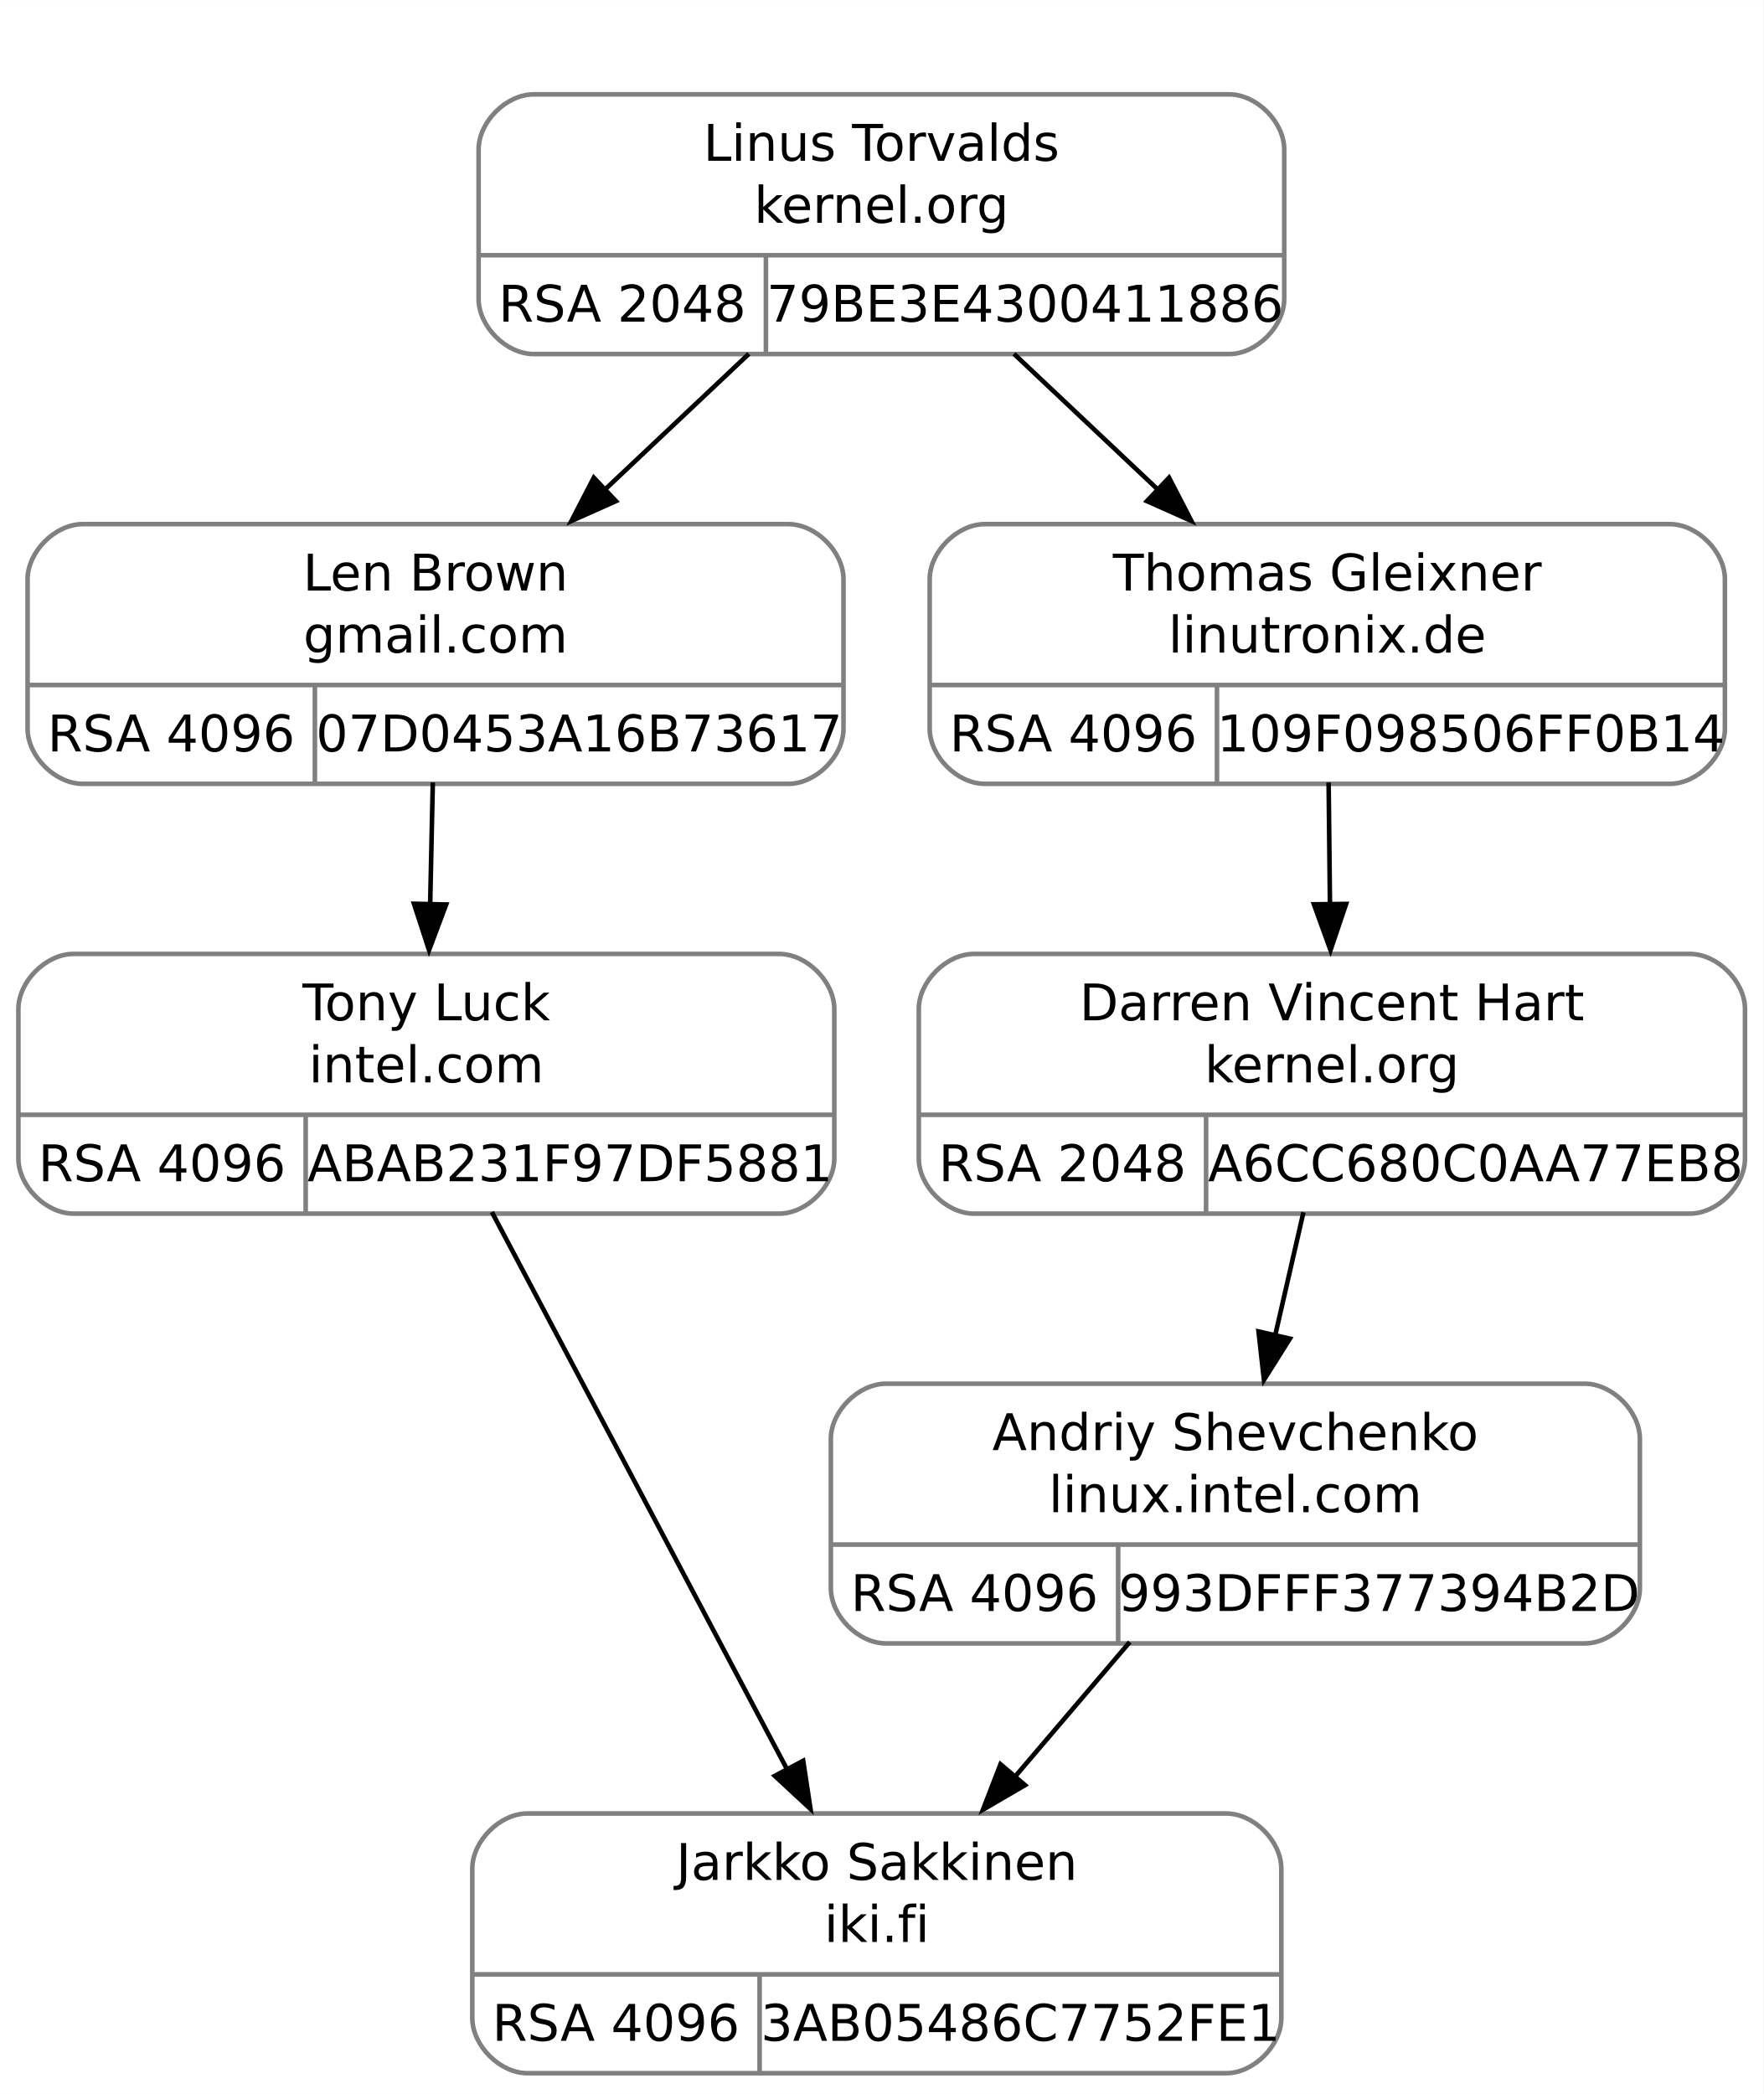
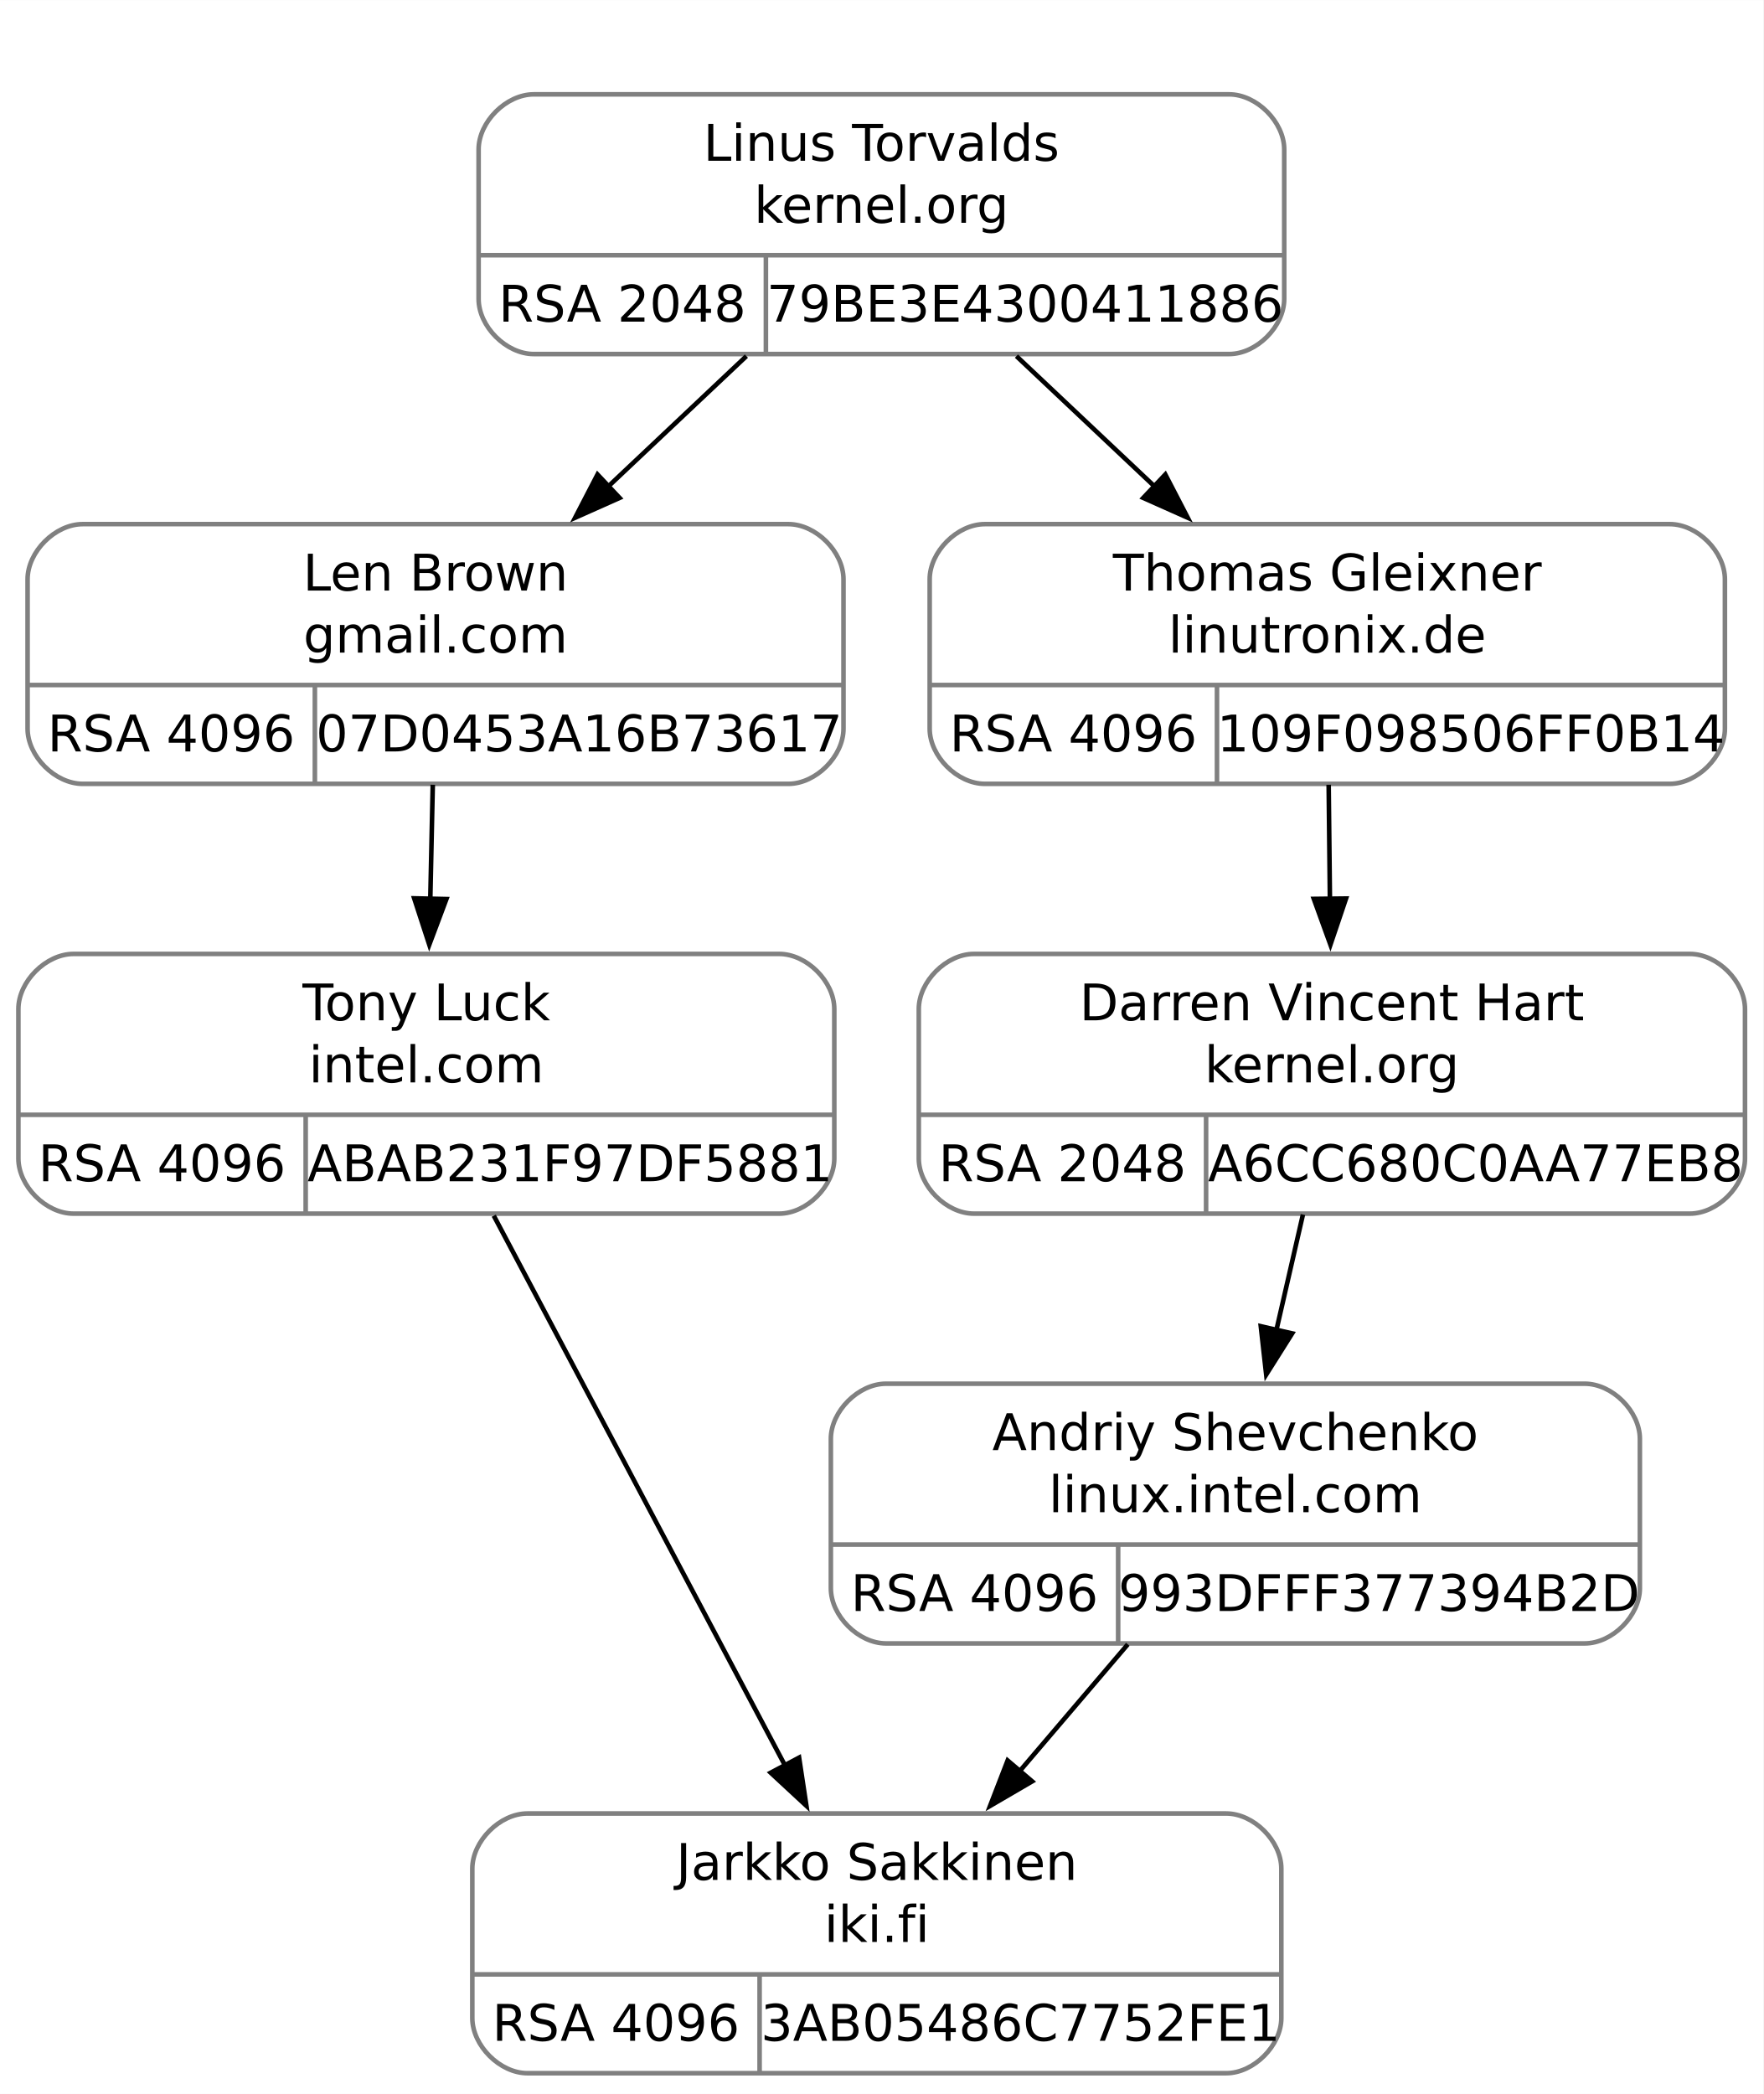
<svg xmlns="http://www.w3.org/2000/svg" width="384pt" height="456pt" viewBox="0.00 0.00 383.62 455.50">
  <g id="graph0" class="graph" transform="scale(1 1) rotate(0) translate(4 451.5)">
    <polygon fill="white" stroke="none" points="-4,4 -4,-451.5 379.62,-451.5 379.62,4 -4,4" />
    <g id="clust1" class="cluster">
      <polygon fill="none" stroke="white" points="91.75,-366 91.75,-439.5 283.75,-439.5 283.75,-366 91.75,-366" />
    </g>
    <g id="node1" class="node">
      <path fill="none" stroke="gray" d="M14,-281C14,-281 167.5,-281 167.5,-281 173.5,-281 179.5,-287 179.5,-293 179.5,-293 179.5,-325.5 179.5,-325.5 179.5,-331.5 173.5,-337.5 167.5,-337.5 167.5,-337.5 14,-337.5 14,-337.5 8,-337.5 2,-331.5 2,-325.5 2,-325.5 2,-293 2,-293 2,-287 8,-281 14,-281" />
      <text text-anchor="middle" x="90.75" y="-323.05" font-family="droid sans,dejavu sans,helvetica" font-size="11.00">Len Brown</text>
      <text text-anchor="middle" x="90.75" y="-309.55" font-family="droid sans,dejavu sans,helvetica" font-size="11.00">gmail.com</text>
      <polyline fill="none" stroke="gray" points="2,-302.5 179.5,-302.5" />
      <text text-anchor="middle" x="33.25" y="-288.05" font-family="droid sans,dejavu sans,helvetica" font-size="11.00">RSA 4096</text>
      <polyline fill="none" stroke="gray" points="64.5,-281 64.5,-302.5" />
      <text text-anchor="middle" x="122" y="-288.05" font-family="droid sans,dejavu sans,helvetica" font-size="11.00">07D0453A16B73617</text>
    </g>
    <g id="node3" class="node">
      <path fill="none" stroke="gray" d="M12,-187.5C12,-187.5 165.5,-187.5 165.5,-187.5 171.5,-187.5 177.5,-193.5 177.5,-199.5 177.5,-199.5 177.5,-232 177.5,-232 177.5,-238 171.5,-244 165.5,-244 165.5,-244 12,-244 12,-244 6,-244 0,-238 0,-232 0,-232 0,-199.5 0,-199.5 0,-193.5 6,-187.5 12,-187.5" />
      <text text-anchor="middle" x="88.75" y="-229.55" font-family="droid sans,dejavu sans,helvetica" font-size="11.00">Tony Luck</text>
      <text text-anchor="middle" x="88.75" y="-216.05" font-family="droid sans,dejavu sans,helvetica" font-size="11.00">intel.com</text>
      <polyline fill="none" stroke="gray" points="0,-209 177.5,-209" />
      <text text-anchor="middle" x="31.25" y="-194.55" font-family="droid sans,dejavu sans,helvetica" font-size="11.00">RSA 4096</text>
      <polyline fill="none" stroke="gray" points="62.5,-187.5 62.5,-209" />
      <text text-anchor="middle" x="120" y="-194.55" font-family="droid sans,dejavu sans,helvetica" font-size="11.00">ABAB231F97DF5881</text>
    </g>
    <g id="edge2" class="edge">
-       <path fill="none" stroke="black" d="M90.16,-281.29C89.98,-272.99 89.78,-263.69 89.58,-254.79" />
-       <polygon fill="black" stroke="black" points="93.06,-254.75 89.34,-244.83 86.06,-254.91 93.06,-254.75" />
+       <path fill="none" stroke="black" d="M90.15,-280.8C89.98,-273 89.79,-264.35 89.61,-255.99" />
+       <polygon fill="black" stroke="black" points="93.11,-255.93 89.39,-246.01 86.11,-256.09 93.11,-255.93" />
    </g>
    <g id="node2" class="node">
      <path fill="none" stroke="gray" d="M112.12,-374.5C112.12,-374.5 263.38,-374.5 263.38,-374.5 269.38,-374.5 275.38,-380.5 275.38,-386.5 275.38,-386.5 275.38,-419 275.38,-419 275.38,-425 269.38,-431 263.38,-431 263.38,-431 112.12,-431 112.12,-431 106.12,-431 100.12,-425 100.12,-419 100.12,-419 100.12,-386.5 100.12,-386.5 100.12,-380.5 106.12,-374.5 112.12,-374.5" />
      <text text-anchor="middle" x="187.75" y="-416.55" font-family="droid sans,dejavu sans,helvetica" font-size="11.00">Linus Torvalds</text>
      <text text-anchor="middle" x="187.75" y="-403.05" font-family="droid sans,dejavu sans,helvetica" font-size="11.00">kernel.org</text>
      <polyline fill="none" stroke="gray" points="100.12,-396 275.38,-396" />
      <text text-anchor="middle" x="131.38" y="-381.55" font-family="droid sans,dejavu sans,helvetica" font-size="11.00">RSA 2048</text>
      <polyline fill="none" stroke="gray" points="162.62,-374.5 162.62,-396" />
      <text text-anchor="middle" x="219" y="-381.55" font-family="droid sans,dejavu sans,helvetica" font-size="11.00">79BE3E4300411886</text>
    </g>
    <g id="edge1" class="edge">
-       <path fill="none" stroke="black" d="M158.91,-374.54C148.94,-365.14 137.64,-354.48 127.14,-344.58" />
-       <polygon fill="black" stroke="black" points="129.99,-342.51 120.31,-338.19 125.18,-347.6 129.99,-342.51" />
+       <path fill="none" stroke="black" d="M158.38,-374.05C148.89,-365.09 138.22,-355.03 128.22,-345.6" />
+       <polygon fill="black" stroke="black" points="130.79,-343.21 121.12,-338.9 125.99,-348.3 130.79,-343.21" />
    </g>
    <g id="node5" class="node">
      <path fill="none" stroke="gray" d="M210.25,-281C210.25,-281 359.25,-281 359.25,-281 365.25,-281 371.25,-287 371.25,-293 371.25,-293 371.25,-325.5 371.25,-325.5 371.25,-331.5 365.25,-337.5 359.25,-337.5 359.25,-337.5 210.25,-337.5 210.25,-337.5 204.25,-337.5 198.25,-331.5 198.25,-325.5 198.25,-325.5 198.25,-293 198.25,-293 198.25,-287 204.25,-281 210.25,-281" />
      <text text-anchor="middle" x="284.75" y="-323.05" font-family="droid sans,dejavu sans,helvetica" font-size="11.00">Thomas Gleixner</text>
      <text text-anchor="middle" x="284.75" y="-309.55" font-family="droid sans,dejavu sans,helvetica" font-size="11.00">linutronix.de</text>
      <polyline fill="none" stroke="gray" points="198.25,-302.5 371.25,-302.5" />
      <text text-anchor="middle" x="229.5" y="-288.05" font-family="droid sans,dejavu sans,helvetica" font-size="11.00">RSA 4096</text>
      <polyline fill="none" stroke="gray" points="260.75,-281 260.75,-302.5" />
      <text text-anchor="middle" x="316" y="-288.05" font-family="droid sans,dejavu sans,helvetica" font-size="11.00">109F098506FF0B14</text>
    </g>
    <g id="edge4" class="edge">
-       <path fill="none" stroke="black" d="M216.59,-374.54C226.56,-365.14 237.86,-354.48 248.36,-344.58" />
-       <polygon fill="black" stroke="black" points="250.32,-347.6 255.19,-338.19 245.51,-342.51 250.32,-347.6" />
+       <path fill="none" stroke="black" d="M217.12,-374.05C226.61,-365.09 237.28,-355.03 247.28,-345.6" />
+       <polygon fill="black" stroke="black" points="249.51,-348.3 254.38,-338.9 244.71,-343.21 249.51,-348.3" />
    </g>
    <g id="node4" class="node">
      <path fill="none" stroke="gray" d="M110.75,-0.5C110.75,-0.5 262.75,-0.5 262.75,-0.5 268.75,-0.5 274.75,-6.5 274.75,-12.5 274.75,-12.5 274.75,-45 274.75,-45 274.75,-51 268.75,-57 262.75,-57 262.75,-57 110.75,-57 110.75,-57 104.75,-57 98.75,-51 98.75,-45 98.75,-45 98.75,-12.5 98.75,-12.5 98.75,-6.5 104.75,-0.5 110.75,-0.5" />
      <text text-anchor="middle" x="186.75" y="-42.55" font-family="droid sans,dejavu sans,helvetica" font-size="11.00">Jarkko Sakkinen</text>
      <text text-anchor="middle" x="186.75" y="-29.05" font-family="droid sans,dejavu sans,helvetica" font-size="11.00">iki.fi</text>
      <polyline fill="none" stroke="gray" points="98.75,-22 274.75,-22" />
      <text text-anchor="middle" x="130" y="-7.55" font-family="droid sans,dejavu sans,helvetica" font-size="11.00">RSA 4096</text>
      <polyline fill="none" stroke="gray" points="161.25,-0.5 161.25,-22" />
      <text text-anchor="middle" x="218" y="-7.55" font-family="droid sans,dejavu sans,helvetica" font-size="11.00">3AB05486C7752FE1</text>
    </g>
    <g id="edge3" class="edge">
-       <path fill="none" stroke="black" d="M103,-187.85C119.93,-155.88 148.28,-102.37 167.24,-66.58" />
-       <polygon fill="black" stroke="black" points="170.73,-68.46 172.32,-57.98 164.55,-65.18 170.73,-68.46" />
+       <path fill="none" stroke="black" d="M103.42,-187.05C120.29,-155.22 148.05,-102.8 166.85,-67.31" />
+       <polygon fill="black" stroke="black" points="169.84,-69.15 171.43,-58.67 163.66,-65.87 169.84,-69.15" />
    </g>
    <g id="node6" class="node">
      <path fill="none" stroke="gray" d="M207.88,-187.5C207.88,-187.5 363.62,-187.5 363.62,-187.5 369.62,-187.5 375.62,-193.5 375.62,-199.5 375.62,-199.5 375.62,-232 375.62,-232 375.62,-238 369.62,-244 363.62,-244 363.62,-244 207.88,-244 207.88,-244 201.88,-244 195.88,-238 195.88,-232 195.88,-232 195.88,-199.5 195.88,-199.5 195.88,-193.5 201.88,-187.5 207.88,-187.5" />
      <text text-anchor="middle" x="285.75" y="-229.55" font-family="droid sans,dejavu sans,helvetica" font-size="11.00">Darren Vincent Hart</text>
      <text text-anchor="middle" x="285.75" y="-216.05" font-family="droid sans,dejavu sans,helvetica" font-size="11.00">kernel.org</text>
      <polyline fill="none" stroke="gray" points="195.88,-209 375.62,-209" />
      <text text-anchor="middle" x="227.12" y="-194.55" font-family="droid sans,dejavu sans,helvetica" font-size="11.00">RSA 2048</text>
      <polyline fill="none" stroke="gray" points="258.38,-187.5 258.38,-209" />
      <text text-anchor="middle" x="317" y="-194.55" font-family="droid sans,dejavu sans,helvetica" font-size="11.00">A6CC680C0AA77EB8</text>
    </g>
    <g id="edge5" class="edge">
-       <path fill="none" stroke="black" d="M285.04,-281.29C285.14,-272.99 285.24,-263.69 285.33,-254.79" />
-       <polygon fill="black" stroke="black" points="288.84,-254.87 285.45,-244.83 281.84,-254.79 288.84,-254.87" />
+       <path fill="none" stroke="black" d="M285.05,-280.8C285.14,-273 285.23,-264.35 285.32,-255.99" />
+       <polygon fill="black" stroke="black" points="288.82,-256.05 285.43,-246.01 281.82,-255.97 288.82,-256.05" />
    </g>
    <g id="node7" class="node">
      <path fill="none" stroke="gray" d="M188.75,-94C188.75,-94 340.75,-94 340.75,-94 346.75,-94 352.75,-100 352.75,-106 352.75,-106 352.75,-138.5 352.75,-138.5 352.75,-144.5 346.75,-150.5 340.75,-150.5 340.75,-150.5 188.75,-150.5 188.75,-150.5 182.75,-150.5 176.75,-144.5 176.75,-138.5 176.75,-138.5 176.75,-106 176.75,-106 176.75,-100 182.75,-94 188.75,-94" />
      <text text-anchor="middle" x="264.75" y="-136.05" font-family="droid sans,dejavu sans,helvetica" font-size="11.00">Andriy Shevchenko</text>
      <text text-anchor="middle" x="264.75" y="-122.55" font-family="droid sans,dejavu sans,helvetica" font-size="11.00">linux.intel.com</text>
      <polyline fill="none" stroke="gray" points="176.75,-115.5 352.75,-115.5" />
      <text text-anchor="middle" x="208" y="-101.05" font-family="droid sans,dejavu sans,helvetica" font-size="11.00">RSA 4096</text>
      <polyline fill="none" stroke="gray" points="239.25,-94 239.25,-115.5" />
      <text text-anchor="middle" x="296" y="-101.05" font-family="droid sans,dejavu sans,helvetica" font-size="11.00">993DFFF377394B2D</text>
    </g>
    <g id="edge6" class="edge">
-       <path fill="none" stroke="black" d="M279.56,-187.79C277.64,-179.4 275.47,-169.98 273.41,-160.99" />
-       <polygon fill="black" stroke="black" points="276.61,-160.3 270.97,-151.33 269.79,-161.86 276.61,-160.3" />
+       <path fill="none" stroke="black" d="M279.45,-187.3C277.64,-179.41 275.63,-170.65 273.69,-162.21" />
+       <polygon fill="black" stroke="black" points="277.11,-161.44 271.46,-152.48 270.28,-163 277.11,-161.44" />
    </g>
    <g id="edge7" class="edge">
-       <path fill="none" stroke="black" d="M241.77,-94.29C233.98,-85.16 225.17,-74.82 216.91,-65.13" />
-       <polygon fill="black" stroke="black" points="218.99,-63.17 209.84,-57.83 213.66,-67.71 218.99,-63.17" />
+       <path fill="none" stroke="black" d="M241.35,-93.8C233.93,-85.1 225.62,-75.35 217.76,-66.13" />
+       <polygon fill="black" stroke="black" points="220.54,-63.99 211.39,-58.65 215.21,-68.53 220.54,-63.99" />
    </g>
  </g>
</svg>
